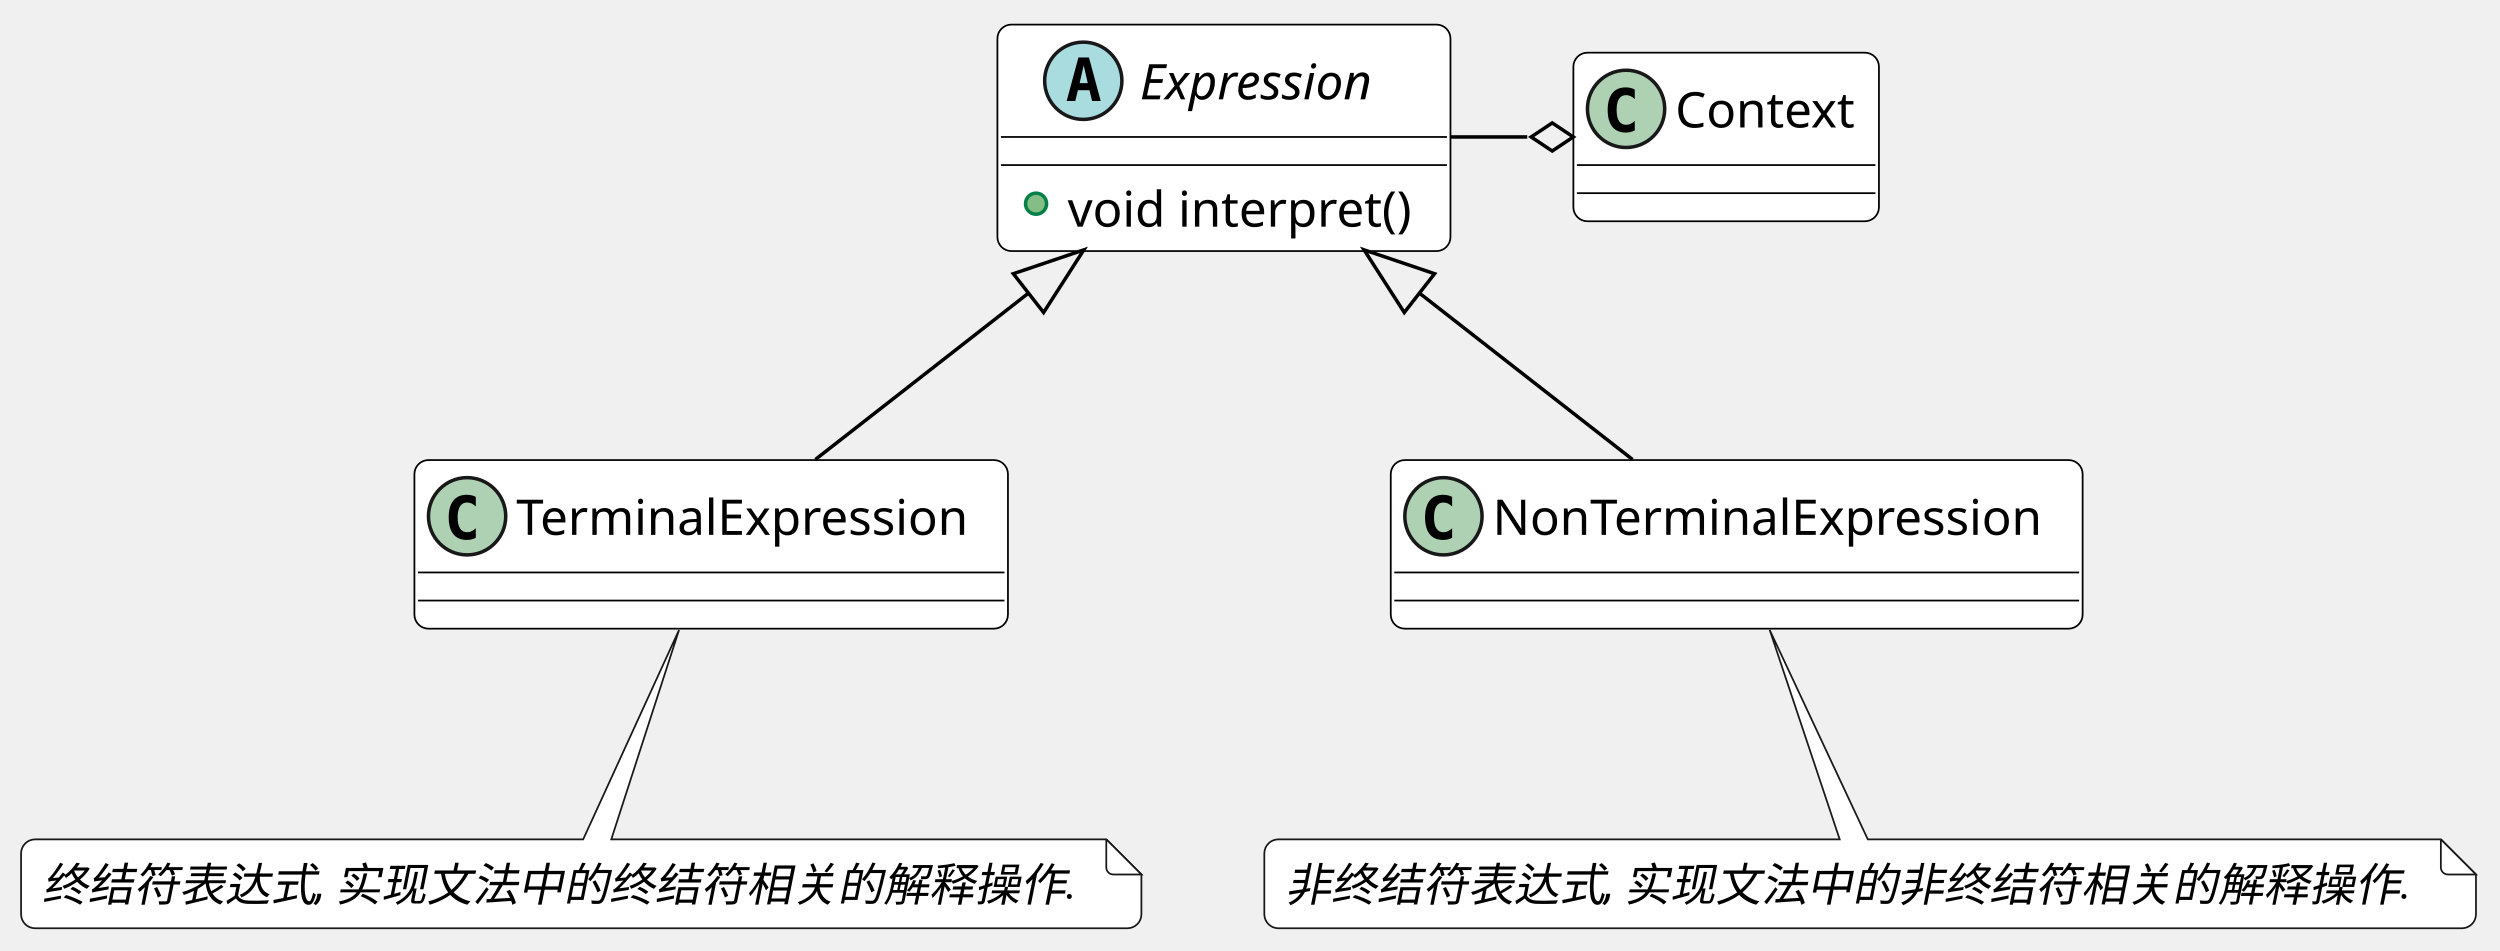
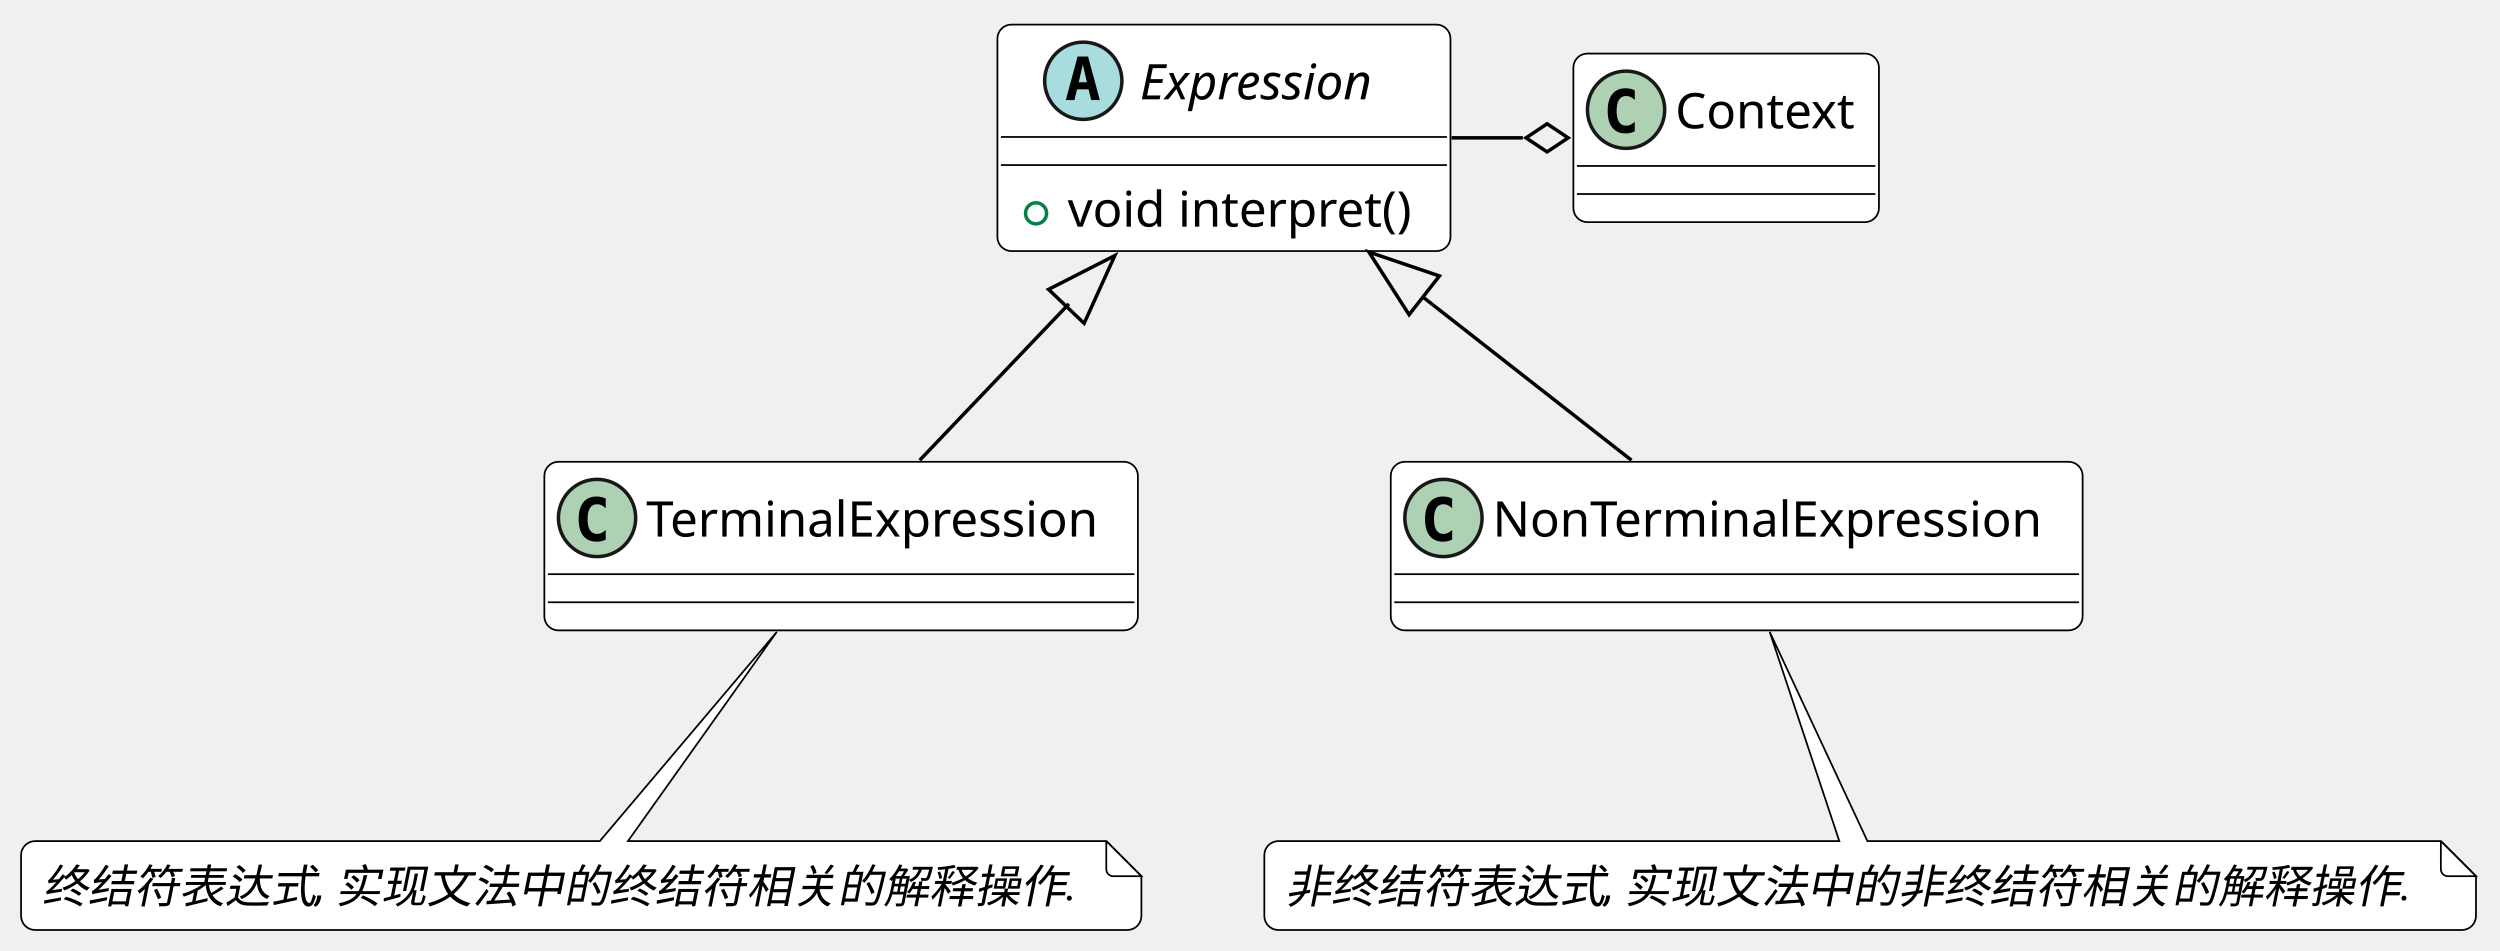
<svg xmlns="http://www.w3.org/2000/svg" contentStyleType="text/css" height="564.583px" preserveAspectRatio="none" style="width:1483px;height:564px;background:#FFFFFF;" version="1.1" viewBox="0 0 1483 564" width="1483.333px" zoomAndPan="magnify">
  <defs />
  <g>
    <g id="elem_Context">
-       <rect codeLine="122" fill="#FFFFFF" height="100" id="Context" rx="8.333" ry="8.333" style="stroke:#000000;stroke-width:1.042;" width="181.25" x="933.333" y="31.25" />
-       <ellipse cx="964.583" cy="64.583" fill="#ADD1B2" rx="22.917" ry="22.917" style="stroke:#181818;stroke-width:2.083;" />
-       <path d="M969.736,77.381 Q968.525,78.004 967.194,78.315 Q965.862,78.626 964.392,78.626 Q959.169,78.626 956.42,75.185 Q953.67,71.744 953.67,65.242 Q953.67,58.722 956.42,55.281 Q959.169,51.839 964.392,51.839 Q965.862,51.839 967.211,52.151 Q968.56,52.462 969.736,53.084 L969.736,58.757 Q968.421,57.546 967.185,56.984 Q965.948,56.422 964.634,56.422 Q961.833,56.422 960.406,58.644 Q958.979,60.866 958.979,65.242 Q958.979,69.599 960.406,71.822 Q961.833,74.044 964.634,74.044 Q965.948,74.044 967.185,73.482 Q968.421,72.92 969.736,71.709 Z " fill="#000000" />
-       <text fill="#000000" font-family="sans-serif" font-size="29.167" lengthAdjust="spacing" textLength="114.583" x="993.75" y="75.606">Context</text>
-       <line style="stroke:#000000;stroke-width:1.042;" x1="935.417" x2="1112.5" y1="97.917" y2="97.917" />
-       <line style="stroke:#000000;stroke-width:1.042;" x1="935.417" x2="1112.5" y1="114.583" y2="114.583" />
+       <rect codeLine="122" fill="#FFFFFF" height="100" id="Context" rx="8.333" ry="8.333" style="stroke:#000000;stroke-width:1.042;" width="181.25" x="933.333" y="31.771" />
+       <ellipse cx="964.583" cy="65.104" fill="#ADD1B2" rx="22.917" ry="22.917" style="stroke:#181818;stroke-width:2.083;" />
+       <path d="M969.736,77.902 Q968.525,78.525 967.194,78.836 Q965.862,79.147 964.392,79.147 Q959.169,79.147 956.42,75.706 Q953.67,72.265 953.67,65.762 Q953.67,59.243 956.42,55.801 Q959.169,52.36 964.392,52.36 Q965.862,52.36 967.211,52.671 Q968.56,52.983 969.736,53.605 L969.736,59.277 Q968.421,58.067 967.185,57.505 Q965.948,56.943 964.634,56.943 Q961.833,56.943 960.406,59.165 Q958.979,61.387 958.979,65.762 Q958.979,70.12 960.406,72.342 Q961.833,74.565 964.634,74.565 Q965.948,74.565 967.185,74.003 Q968.421,73.441 969.736,72.23 Z " fill="#000000" />
+       <text fill="#000000" font-family="sans-serif" font-size="29.167" lengthAdjust="spacing" textLength="114.583" x="993.75" y="76.127">Context</text>
+       <line style="stroke:#000000;stroke-width:1.042;" x1="935.417" x2="1112.5" y1="98.438" y2="98.438" />
+       <line style="stroke:#000000;stroke-width:1.042;" x1="935.417" x2="1112.5" y1="115.104" y2="115.104" />
    </g>
    <g id="elem_Expression">
      <rect codeLine="124" fill="#FFFFFF" height="134.351" id="Expression" rx="8.333" ry="8.333" style="stroke:#000000;stroke-width:1.042;" width="268.75" x="591.667" y="14.583" />
      <ellipse cx="642.604" cy="47.917" fill="#A9DCDF" rx="22.917" ry="22.917" style="stroke:#181818;stroke-width:2.083;" />
-       <path d="M642.84,38.746 L640.436,49.312 L645.261,49.312 Z M639.727,34.077 L645.97,34.077 L652.939,59.896 L647.838,59.896 L646.247,53.515 L639.416,53.515 L637.86,59.896 L632.758,59.896 Z " fill="#000000" />
+       <path d="M642.319,38.225 L639.916,48.791 L644.74,48.791 Z M639.207,33.556 L645.449,33.556 L652.419,59.375 L647.317,59.375 L645.726,52.994 L638.895,52.994 L637.339,59.375 L632.237,59.375 Z " fill="#000000" />
      <text fill="#000000" font-family="sans-serif" font-size="29.167" font-style="italic" lengthAdjust="spacing" textLength="158.333" x="676.146" y="58.94">Expression</text>
      <line style="stroke:#000000;stroke-width:1.042;" x1="593.75" x2="858.333" y1="81.25" y2="81.25" />
      <line style="stroke:#000000;stroke-width:1.042;" x1="593.75" x2="858.333" y1="97.917" y2="97.917" />
-       <ellipse cx="614.583" cy="120.833" fill="#84BE84" rx="6.25" ry="6.25" style="stroke:#038048;stroke-width:2.083;" />
+       <ellipse cx="614.583" cy="126.55" fill="#FFFFFF" rx="6.25" ry="6.25" style="stroke:#038048;stroke-width:2.083;" />
      <text fill="#000000" font-family="sans-serif" font-size="29.167" lengthAdjust="spacing" textLength="214.583" x="633.333" y="134.448">void interpret()</text>
    </g>
    <g id="elem_TerminalExpression">
-       <rect codeLine="128" fill="#FFFFFF" height="100" id="TerminalExpression" rx="8.333" ry="8.333" style="stroke:#000000;stroke-width:1.042;" width="352.083" x="245.833" y="272.917" />
-       <ellipse cx="277.083" cy="306.25" fill="#ADD1B2" rx="22.917" ry="22.917" style="stroke:#181818;stroke-width:2.083;" />
-       <path d="M282.236,319.048 Q281.025,319.671 279.694,319.982 Q278.362,320.293 276.892,320.293 Q271.67,320.293 268.92,316.852 Q266.17,313.41 266.17,306.908 Q266.17,300.389 268.92,296.947 Q271.67,293.506 276.892,293.506 Q278.362,293.506 279.711,293.817 Q281.06,294.128 282.236,294.751 L282.236,300.423 Q280.921,299.213 279.685,298.651 Q278.449,298.089 277.134,298.089 Q274.333,298.089 272.906,300.311 Q271.479,302.533 271.479,306.908 Q271.479,311.266 272.906,313.488 Q274.333,315.71 277.134,315.71 Q278.449,315.71 279.685,315.148 Q280.921,314.586 282.236,313.376 Z " fill="#000000" />
-       <text fill="#000000" font-family="sans-serif" font-size="29.167" lengthAdjust="spacing" textLength="285.417" x="306.25" y="317.273">TerminalExpression</text>
-       <line style="stroke:#000000;stroke-width:1.042;" x1="247.917" x2="595.833" y1="339.583" y2="339.583" />
-       <line style="stroke:#000000;stroke-width:1.042;" x1="247.917" x2="595.833" y1="356.25" y2="356.25" />
+       <rect codeLine="128" fill="#FFFFFF" height="100" id="TerminalExpression" rx="8.333" ry="8.333" style="stroke:#000000;stroke-width:1.042;" width="352.083" x="322.917" y="273.938" />
+       <ellipse cx="354.167" cy="307.271" fill="#ADD1B2" rx="22.917" ry="22.917" style="stroke:#181818;stroke-width:2.083;" />
+       <path d="M359.319,320.069 Q358.108,320.691 356.777,321.003 Q355.445,321.314 353.975,321.314 Q348.753,321.314 346.003,317.873 Q343.254,314.431 343.254,307.929 Q343.254,301.409 346.003,297.968 Q348.753,294.527 353.975,294.527 Q355.445,294.527 356.794,294.838 Q358.143,295.149 359.319,295.772 L359.319,301.444 Q358.005,300.233 356.768,299.671 Q355.532,299.109 354.217,299.109 Q351.416,299.109 349.989,301.332 Q348.563,303.554 348.563,307.929 Q348.563,312.287 349.989,314.509 Q351.416,316.731 354.217,316.731 Q355.532,316.731 356.768,316.169 Q358.005,315.607 359.319,314.397 Z " fill="#000000" />
+       <text fill="#000000" font-family="sans-serif" font-size="29.167" lengthAdjust="spacing" textLength="285.417" x="383.333" y="318.294">TerminalExpression</text>
+       <line style="stroke:#000000;stroke-width:1.042;" x1="325" x2="672.917" y1="340.604" y2="340.604" />
+       <line style="stroke:#000000;stroke-width:1.042;" x1="325" x2="672.917" y1="357.271" y2="357.271" />
    </g>
    <g id="elem_NonTerminalExpression">
-       <rect codeLine="130" fill="#FFFFFF" height="100" id="NonTerminalExpression" rx="8.333" ry="8.333" style="stroke:#000000;stroke-width:1.042;" width="410.417" x="825" y="272.917" />
-       <ellipse cx="856.25" cy="306.25" fill="#ADD1B2" rx="22.917" ry="22.917" style="stroke:#181818;stroke-width:2.083;" />
-       <path d="M861.402,319.048 Q860.192,319.671 858.86,319.982 Q857.529,320.293 856.059,320.293 Q850.836,320.293 848.087,316.852 Q845.337,313.41 845.337,306.908 Q845.337,300.389 848.087,296.947 Q850.836,293.506 856.059,293.506 Q857.529,293.506 858.878,293.817 Q860.226,294.128 861.402,294.751 L861.402,300.423 Q860.088,299.213 858.852,298.651 Q857.615,298.089 856.301,298.089 Q853.499,298.089 852.073,300.311 Q850.646,302.533 850.646,306.908 Q850.646,311.266 852.073,313.488 Q853.499,315.71 856.301,315.71 Q857.615,315.71 858.852,315.148 Q860.088,314.586 861.402,313.376 Z " fill="#000000" />
-       <text fill="#000000" font-family="sans-serif" font-size="29.167" lengthAdjust="spacing" textLength="343.75" x="885.417" y="317.273">NonTerminalExpression</text>
-       <line style="stroke:#000000;stroke-width:1.042;" x1="827.083" x2="1233.333" y1="339.583" y2="339.583" />
-       <line style="stroke:#000000;stroke-width:1.042;" x1="827.083" x2="1233.333" y1="356.25" y2="356.25" />
+       <rect codeLine="130" fill="#FFFFFF" height="100" id="NonTerminalExpression" rx="8.333" ry="8.333" style="stroke:#000000;stroke-width:1.042;" width="410.417" x="825" y="273.938" />
+       <ellipse cx="856.25" cy="307.271" fill="#ADD1B2" rx="22.917" ry="22.917" style="stroke:#181818;stroke-width:2.083;" />
+       <path d="M861.402,320.069 Q860.192,320.691 858.86,321.003 Q857.529,321.314 856.059,321.314 Q850.836,321.314 848.087,317.873 Q845.337,314.431 845.337,307.929 Q845.337,301.409 848.087,297.968 Q850.836,294.527 856.059,294.527 Q857.529,294.527 858.878,294.838 Q860.226,295.149 861.402,295.772 L861.402,301.444 Q860.088,300.233 858.852,299.671 Q857.615,299.109 856.301,299.109 Q853.499,299.109 852.073,301.332 Q850.646,303.554 850.646,307.929 Q850.646,312.287 852.073,314.509 Q853.499,316.731 856.301,316.731 Q857.615,316.731 858.852,316.169 Q860.088,315.607 861.402,314.397 Z " fill="#000000" />
+       <text fill="#000000" font-family="sans-serif" font-size="29.167" lengthAdjust="spacing" textLength="343.75" x="885.417" y="318.294">NonTerminalExpression</text>
+       <line style="stroke:#000000;stroke-width:1.042;" x1="827.083" x2="1233.333" y1="340.604" y2="340.604" />
+       <line style="stroke:#000000;stroke-width:1.042;" x1="827.083" x2="1233.333" y1="357.271" y2="357.271" />
    </g>
-     <g id="elem_GMN334">
-       <path d="M12.5,506.25 L12.5,542.314 A8.333,8.333 0 0 0 20.833,550.647 L668.75,550.647 A8.333,8.333 0 0 0 677.083,542.314 L677.083,518.75 L656.25,497.917 L362.604,497.917 L402.812,373.667 L345.938,497.917 L20.833,497.917 A8.333,8.333 0 0 0 12.5,506.25 " fill="#FFFFFF" style="stroke:#181818;stroke-width:1.042;" />
-       <path d="M656.25,497.917 L656.25,514.583 A4.167,4.167 0 0 0 660.417,518.75 L677.083,518.75 L656.25,497.917 " fill="#FFFFFF" style="stroke:#181818;stroke-width:1.042;" />
-       <text fill="#000000" font-family="Roboto Condensed" font-size="27.083" font-style="italic" lengthAdjust="spacing" textLength="620.833" x="25" y="534.517">终结符表达式, 实现文法中的终结符相关的解释操作.</text>
+     <g id="elem_GMN9">
+       <path d="M12.5,507.271 L12.5,543.335 A8.333,8.333 0 0 0 20.833,551.668 L668.75,551.668 A8.333,8.333 0 0 0 677.083,543.335 L677.083,519.771 L656.25,498.938 L372.5,498.938 L460.854,374.771 L355.833,498.938 L20.833,498.938 A8.333,8.333 0 0 0 12.5,507.271 " fill="#FFFFFF" style="stroke:#000000;stroke-width:1.042;" />
+       <path d="M656.25,498.938 L656.25,515.604 A4.167,4.167 0 0 0 660.417,519.771 L677.083,519.771 L656.25,498.938 " fill="#FFFFFF" style="stroke:#000000;stroke-width:1.042;" />
+       <text fill="#000000" font-family="Roboto Condensed" font-size="27.083" font-style="italic" lengthAdjust="spacing" textLength="620.833" x="25" y="535.538">终结符表达式, 实现文法中的终结符相关的解释操作.</text>
    </g>
-     <g id="elem_GMN337">
-       <path d="M750,506.25 L750,542.314 A8.333,8.333 0 0 0 758.333,550.647 L1460.417,550.647 A8.333,8.333 0 0 0 1468.75,542.314 L1468.75,518.75 L1447.917,497.917 L1107.979,497.917 L1049.771,373.667 L1091.312,497.917 L758.333,497.917 A8.333,8.333 0 0 0 750,506.25 " fill="#FFFFFF" style="stroke:#181818;stroke-width:1.042;" />
-       <path d="M1447.917,497.917 L1447.917,514.583 A4.167,4.167 0 0 0 1452.083,518.75 L1468.75,518.75 L1447.917,497.917 " fill="#FFFFFF" style="stroke:#181818;stroke-width:1.042;" />
-       <text fill="#000000" font-family="Roboto Condensed" font-size="27.083" font-style="italic" lengthAdjust="spacing" textLength="675" x="762.5" y="534.517">非终结符表达式, 实现文法中的非终结符相关的解释操作.</text>
+     <g id="elem_GMN12">
+       <path d="M750,507.271 L750,543.335 A8.333,8.333 0 0 0 758.333,551.668 L1460.417,551.668 A8.333,8.333 0 0 0 1468.75,543.335 L1468.75,519.771 L1447.917,498.938 L1107.75,498.938 L1049.771,374.771 L1091.083,498.938 L758.333,498.938 A8.333,8.333 0 0 0 750,507.271 " fill="#FFFFFF" style="stroke:#000000;stroke-width:1.042;" />
+       <path d="M1447.917,498.938 L1447.917,515.604 A4.167,4.167 0 0 0 1452.083,519.771 L1468.75,519.771 L1447.917,498.938 " fill="#FFFFFF" style="stroke:#000000;stroke-width:1.042;" />
+       <text fill="#000000" font-family="Roboto Condensed" font-size="27.083" font-style="italic" lengthAdjust="spacing" textLength="675" x="762.5" y="535.538">非终结符表达式, 实现文法中的非终结符相关的解释操作.</text>
    </g>
    <g id="link_Expression_TerminalExpression">
-       <path d="M609.667,174.208 C566.771,207.688 519.854,244.312 483.667,272.583 " fill="none" id="Expression-backto-TerminalExpression" style="stroke:#000000;stroke-width:2.083;" />
-       <polygon fill="none" points="601.104,162.375,642.917,148.229,619.062,185.375,601.104,162.375" style="stroke:#000000;stroke-width:2.083;" />
+       <path d="M634.042,180.271 C603.625,212.146 571.083,246.25 545.562,273.021 " fill="none" id="Expression-backto-TerminalExpression" style="stroke:#000000;stroke-width:2.083;" />
+       <polygon fill="none" points="622,171.667,661.312,151.604,643.104,191.812,622,171.667" style="stroke:#000000;stroke-width:2.083;" />
    </g>
    <g id="link_Expression_NonTerminalExpression">
-       <path d="M842.417,174.208 C885.312,207.688 932.229,244.312 968.417,272.583 " fill="none" id="Expression-backto-NonTerminalExpression" style="stroke:#000000;stroke-width:2.083;" />
-       <polygon fill="none" points="833.021,185.375,809.167,148.229,850.979,162.375,833.021,185.375" style="stroke:#000000;stroke-width:2.083;" />
+       <path d="M844.208,176.312 C886.354,209.292 932.167,245.146 967.792,273.021 " fill="none" id="Expression-backto-NonTerminalExpression" style="stroke:#000000;stroke-width:2.083;" />
+       <polygon fill="none" points="835.875,186.667,812.042,149.521,853.854,163.708,835.875,186.667" style="stroke:#000000;stroke-width:2.083;" />
    </g>
    <g id="link_Expression_Context">
-       <path codeLine="132" d="M860.458,81.25 C875.625,81.25 890.792,81.25 905.958,81.25 " fill="none" id="Expression-to-Context" style="stroke:#000000;stroke-width:2.083;" />
-       <polygon fill="none" points="933.271,81.25,920.771,72.917,908.271,81.25,920.771,89.583,933.271,81.25" style="stroke:#000000;stroke-width:2.083;" />
+       <path codeLine="132" d="M861.042,81.771 C875.146,81.771 889.25,81.771 903.354,81.771 " fill="none" id="Expression-to-Context" style="stroke:#000000;stroke-width:2.083;" />
+       <polygon fill="none" points="930.229,81.771,917.729,73.438,905.229,81.771,917.729,90.104,930.229,81.771" style="stroke:#000000;stroke-width:2.083;" />
    </g>
  </g>
</svg>
